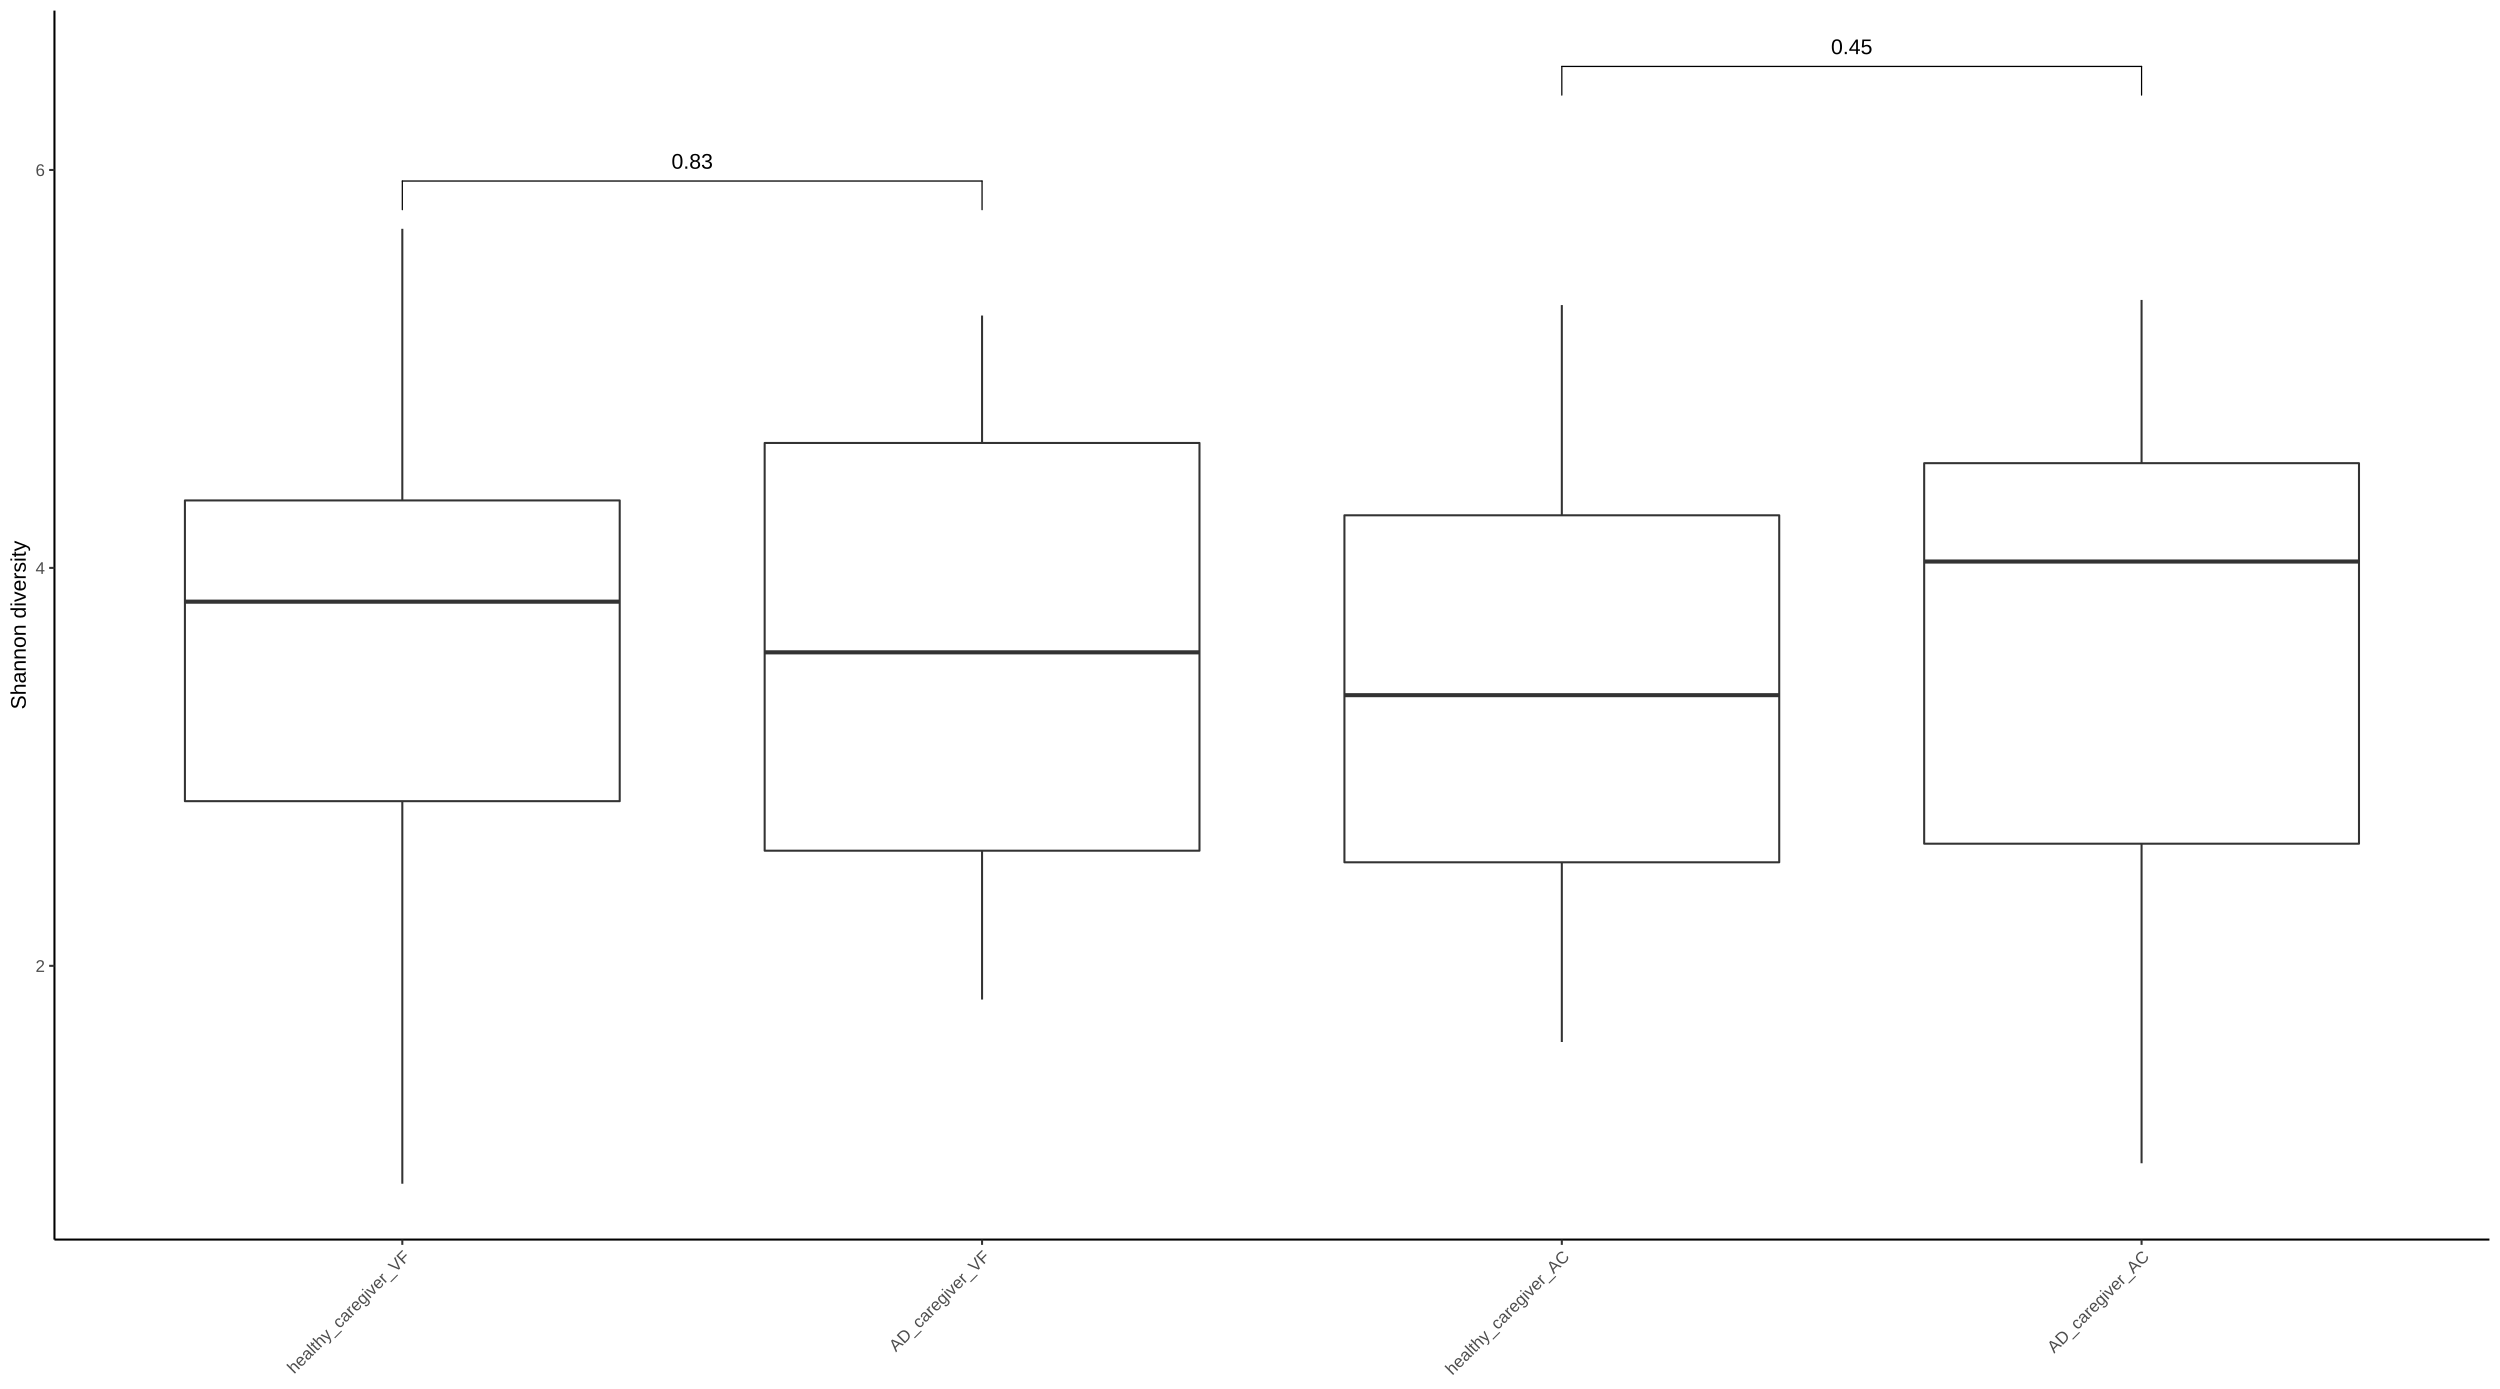
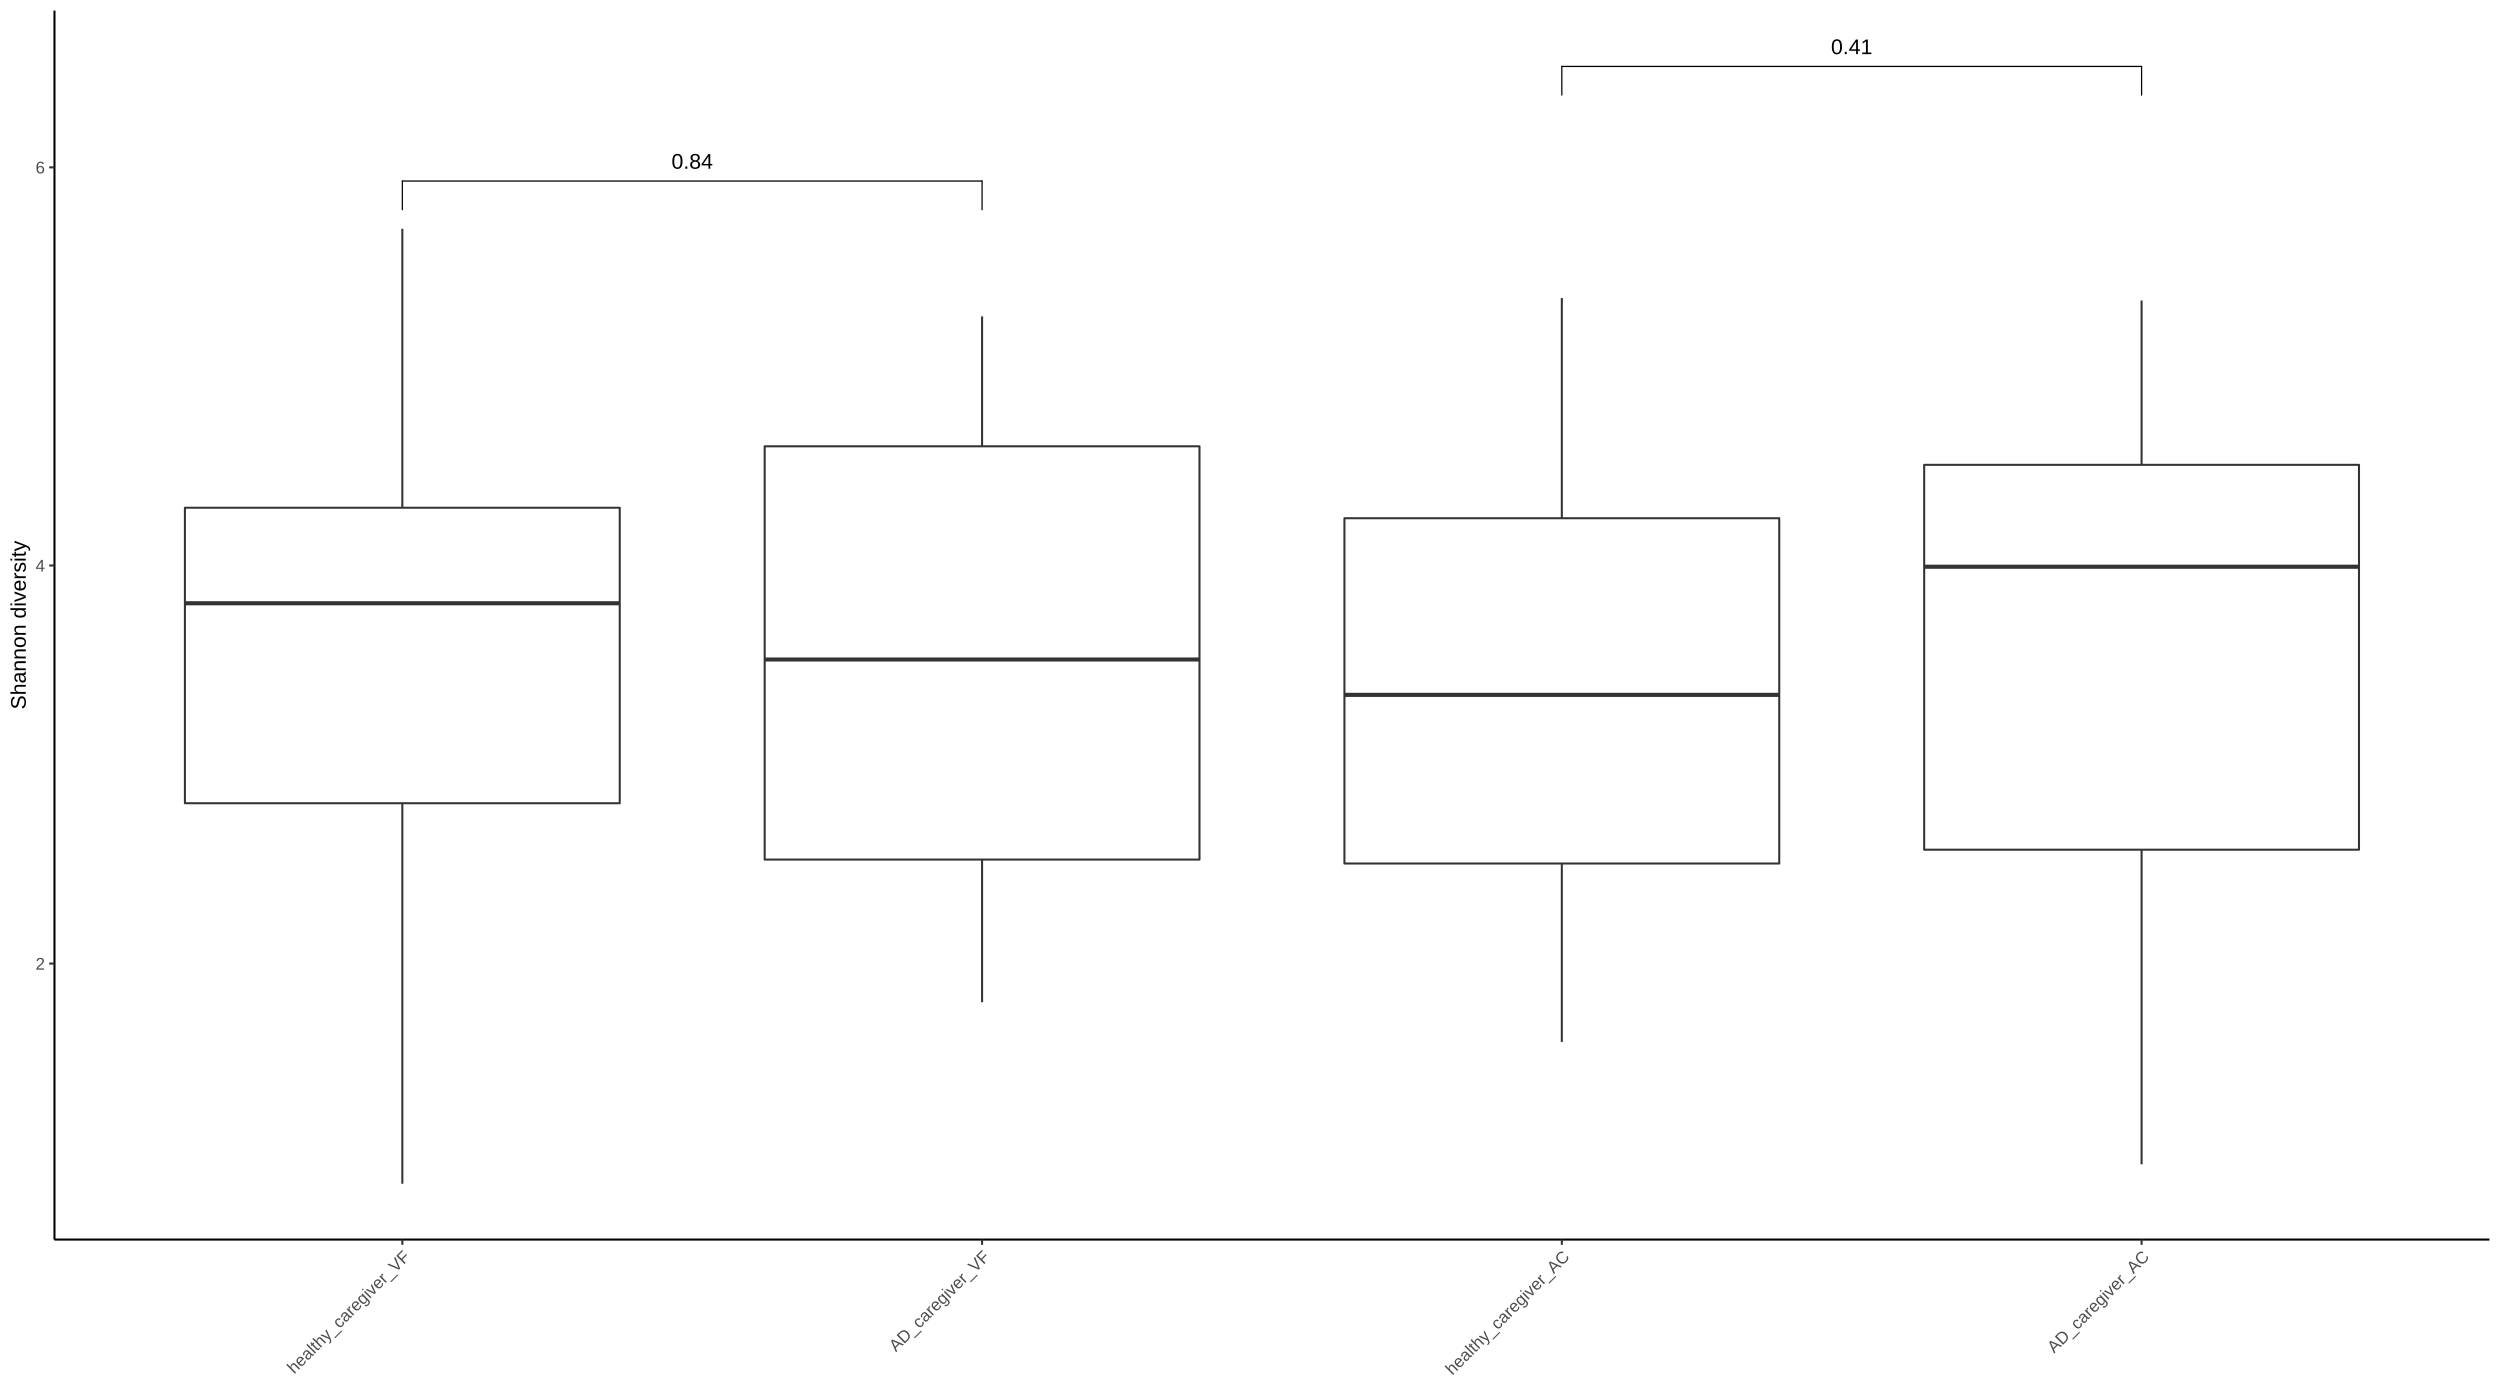
- <svg xmlns="http://www.w3.org/2000/svg" viewBox="0 0 1296.00 720.00">
+ <svg xmlns="http://www.w3.org/2000/svg" class="svglite" width="1296.00pt" height="720.00pt" viewBox="0 0 1296.00 720.00">
  <defs>
    <style type="text/css">
-     line, polyline, polygon, path, rect, circle {
+     .svglite line, .svglite polyline, .svglite polygon, .svglite path, .svglite rect, .svglite circle {
      fill: none;
      stroke: #000000;
      stroke-linecap: round;
      stroke-linejoin: round;
      stroke-miterlimit: 10.00;
    }
  </style>
  </defs>
  <rect width="100%" height="100%" style="stroke: none; fill: #FFFFFF;" />
-   <rect x="0" y="0.00" width="1296.00" height="720.00" style="stroke-width: 1.07; stroke: #FFFFFF; fill: #FFFFFF;" />
  <defs>
-     <clipPath id="cpMjguMjN8MTI5MC41Mnw2NDIuNjB8NS40OA==">
-       <rect x="28.23" y="5.48" width="1262.29" height="637.12" />
-     </clipPath>
-   </defs>
-   <rect x="28.23" y="5.48" width="1262.29" height="637.12" style="stroke-width: 1.07; stroke: none; fill: #FFFFFF;" clip-path="url(#cpMjguMjN8MTI5MC41Mnw2NDIuNjB8NS40OA==)" />
-   <line x1="208.56" y1="259.43" x2="208.56" y2="118.60" style="stroke-width: 1.07; stroke: #333333; stroke-linecap: butt;" clip-path="url(#cpMjguMjN8MTI5MC41Mnw2NDIuNjB8NS40OA==)" />
-   <line x1="208.56" y1="415.34" x2="208.56" y2="613.64" style="stroke-width: 1.07; stroke: #333333; stroke-linecap: butt;" clip-path="url(#cpMjguMjN8MTI5MC41Mnw2NDIuNjB8NS40OA==)" />
-   <polygon points="95.86,259.43 95.86,415.34 321.26,415.34 321.26,259.43 95.86,259.43 " style="stroke-width: 1.07; stroke: #333333; fill: #FFFFFF;" clip-path="url(#cpMjguMjN8MTI5MC41Mnw2NDIuNjB8NS40OA==)" />
-   <line x1="95.86" y1="311.90" x2="321.26" y2="311.90" style="stroke-width: 2.13; stroke: #333333; stroke-linecap: butt;" clip-path="url(#cpMjguMjN8MTI5MC41Mnw2NDIuNjB8NS40OA==)" />
-   <line x1="509.10" y1="229.63" x2="509.10" y2="163.58" style="stroke-width: 1.07; stroke: #333333; stroke-linecap: butt;" clip-path="url(#cpMjguMjN8MTI5MC41Mnw2NDIuNjB8NS40OA==)" />
-   <line x1="509.10" y1="441.00" x2="509.10" y2="518.16" style="stroke-width: 1.07; stroke: #333333; stroke-linecap: butt;" clip-path="url(#cpMjguMjN8MTI5MC41Mnw2NDIuNjB8NS40OA==)" />
-   <polygon points="396.40,229.63 396.40,441.00 621.81,441.00 621.81,229.63 396.40,229.63 " style="stroke-width: 1.07; stroke: #333333; fill: #FFFFFF;" clip-path="url(#cpMjguMjN8MTI5MC41Mnw2NDIuNjB8NS40OA==)" />
-   <line x1="396.40" y1="338.18" x2="621.81" y2="338.18" style="stroke-width: 2.13; stroke: #333333; stroke-linecap: butt;" clip-path="url(#cpMjguMjN8MTI5MC41Mnw2NDIuNjB8NS40OA==)" />
-   <line x1="809.65" y1="267.13" x2="809.65" y2="158.13" style="stroke-width: 1.07; stroke: #333333; stroke-linecap: butt;" clip-path="url(#cpMjguMjN8MTI5MC41Mnw2NDIuNjB8NS40OA==)" />
-   <line x1="809.65" y1="447.01" x2="809.65" y2="540.18" style="stroke-width: 1.07; stroke: #333333; stroke-linecap: butt;" clip-path="url(#cpMjguMjN8MTI5MC41Mnw2NDIuNjB8NS40OA==)" />
-   <polygon points="696.95,267.13 696.95,447.01 922.35,447.01 922.35,267.13 696.95,267.13 " style="stroke-width: 1.07; stroke: #333333; fill: #FFFFFF;" clip-path="url(#cpMjguMjN8MTI5MC41Mnw2NDIuNjB8NS40OA==)" />
-   <line x1="696.95" y1="360.37" x2="922.35" y2="360.37" style="stroke-width: 2.13; stroke: #333333; stroke-linecap: butt;" clip-path="url(#cpMjguMjN8MTI5MC41Mnw2NDIuNjB8NS40OA==)" />
-   <line x1="1110.19" y1="240.12" x2="1110.19" y2="155.48" style="stroke-width: 1.07; stroke: #333333; stroke-linecap: butt;" clip-path="url(#cpMjguMjN8MTI5MC41Mnw2NDIuNjB8NS40OA==)" />
-   <line x1="1110.19" y1="437.36" x2="1110.19" y2="603.02" style="stroke-width: 1.07; stroke: #333333; stroke-linecap: butt;" clip-path="url(#cpMjguMjN8MTI5MC41Mnw2NDIuNjB8NS40OA==)" />
-   <polygon points="997.49,240.12 997.49,437.36 1222.90,437.36 1222.90,240.12 997.49,240.12 " style="stroke-width: 1.07; stroke: #333333; fill: #FFFFFF;" clip-path="url(#cpMjguMjN8MTI5MC41Mnw2NDIuNjB8NS40OA==)" />
-   <line x1="997.49" y1="291.10" x2="1222.90" y2="291.10" style="stroke-width: 2.13; stroke: #333333; stroke-linecap: butt;" clip-path="url(#cpMjguMjN8MTI5MC41Mnw2NDIuNjB8NS40OA==)" />
-   <g clip-path="url(#cpMjguMjN8MTI5MC41Mnw2NDIuNjB8NS40OA==)">
-     <text x="949.18" y="28.07" style="font-size: 11.04px; font-family: Arial;" textLength="21.49px" lengthAdjust="spacingAndGlyphs">0.45</text>
-   </g>
-   <line x1="1110.19" y1="49.29" x2="1110.19" y2="34.44" style="stroke-width: 0.64;" clip-path="url(#cpMjguMjN8MTI5MC41Mnw2NDIuNjB8NS40OA==)" />
-   <line x1="1110.19" y1="34.44" x2="809.65" y2="34.44" style="stroke-width: 0.64;" clip-path="url(#cpMjguMjN8MTI5MC41Mnw2NDIuNjB8NS40OA==)" />
-   <line x1="809.65" y1="34.44" x2="809.65" y2="49.29" style="stroke-width: 0.64;" clip-path="url(#cpMjguMjN8MTI5MC41Mnw2NDIuNjB8NS40OA==)" />
-   <g clip-path="url(#cpMjguMjN8MTI5MC41Mnw2NDIuNjB8NS40OA==)">
-     <text x="348.09" y="87.47" style="font-size: 11.04px; font-family: Arial;" textLength="21.49px" lengthAdjust="spacingAndGlyphs">0.83</text>
-   </g>
-   <line x1="509.10" y1="108.70" x2="509.10" y2="93.85" style="stroke-width: 0.64;" clip-path="url(#cpMjguMjN8MTI5MC41Mnw2NDIuNjB8NS40OA==)" />
-   <line x1="509.10" y1="93.85" x2="208.56" y2="93.85" style="stroke-width: 0.64;" clip-path="url(#cpMjguMjN8MTI5MC41Mnw2NDIuNjB8NS40OA==)" />
-   <line x1="208.56" y1="93.85" x2="208.56" y2="108.70" style="stroke-width: 0.64;" clip-path="url(#cpMjguMjN8MTI5MC41Mnw2NDIuNjB8NS40OA==)" />
-   <defs>
-     <clipPath id="cpMC4wMHwxMjk2LjAwfDcyMC4wMHwwLjAw">
+     <clipPath id="cpMC4wMHwxMjk2LjAwfDAuMDB8NzIwLjAw">
      <rect x="0.00" y="0.00" width="1296.00" height="720.00" />
    </clipPath>
  </defs>
-   <polyline points="28.23,642.60 28.23,5.48 " style="stroke-width: 1.07; stroke-linecap: butt;" clip-path="url(#cpMC4wMHwxMjk2LjAwfDcyMC4wMHwwLjAw)" />
-   <g clip-path="url(#cpMC4wMHwxMjk2LjAwfDcyMC4wMHwwLjAw)">
-     <text x="18.41" y="503.84" style="font-size: 8.80px; fill: #4D4D4D; font-family: Arial;" textLength="4.89px" lengthAdjust="spacingAndGlyphs">2</text>
+   <g clip-path="url(#cpMC4wMHwxMjk2LjAwfDAuMDB8NzIwLjAw)">
+     <rect x="0" y="0.00" width="1296.00" height="720.00" style="stroke-width: 1.07; stroke: #FFFFFF; fill: #FFFFFF;" />
  </g>
-   <g clip-path="url(#cpMC4wMHwxMjk2LjAwfDcyMC4wMHwwLjAw)">
-     <text x="18.41" y="297.54" style="font-size: 8.80px; fill: #4D4D4D; font-family: Arial;" textLength="4.89px" lengthAdjust="spacingAndGlyphs">4</text>
+   <defs>
+     <clipPath id="cpMjguMjR8MTI5MC41Mnw1LjQ4fDY0Mi42MA==">
+       <rect x="28.24" y="5.48" width="1262.28" height="637.12" />
+     </clipPath>
+   </defs>
+   <g clip-path="url(#cpMjguMjR8MTI5MC41Mnw1LjQ4fDY0Mi42MA==)">
+     <rect x="28.24" y="5.48" width="1262.28" height="637.12" style="stroke-width: 1.07; stroke: none; fill: #FFFFFF;" />
+     <line x1="208.57" y1="263.21" x2="208.57" y2="118.60" style="stroke-width: 1.07; stroke: #333333; stroke-linecap: butt;" />
+     <line x1="208.57" y1="416.38" x2="208.57" y2="613.64" style="stroke-width: 1.07; stroke: #333333; stroke-linecap: butt;" />
+     <polygon points="95.86,263.21 95.86,416.38 321.27,416.38 321.27,263.21 95.86,263.21 " style="stroke-width: 1.07; stroke: #333333; fill: #FFFFFF;" />
+     <line x1="95.86" y1="312.73" x2="321.27" y2="312.73" style="stroke-width: 2.13; stroke: #333333; stroke-linecap: butt;" />
+     <line x1="509.11" y1="231.35" x2="509.11" y2="164.02" style="stroke-width: 1.07; stroke: #333333; stroke-linecap: butt;" />
+     <line x1="509.11" y1="445.61" x2="509.11" y2="519.54" style="stroke-width: 1.07; stroke: #333333; stroke-linecap: butt;" />
+     <polygon points="396.41,231.35 396.41,445.61 621.81,445.61 621.81,231.35 396.41,231.35 " style="stroke-width: 1.07; stroke: #333333; fill: #FFFFFF;" />
+     <line x1="396.41" y1="341.89" x2="621.81" y2="341.89" style="stroke-width: 2.13; stroke: #333333; stroke-linecap: butt;" />
+     <line x1="809.65" y1="268.65" x2="809.65" y2="154.47" style="stroke-width: 1.07; stroke: #333333; stroke-linecap: butt;" />
+     <line x1="809.65" y1="447.64" x2="809.65" y2="540.15" style="stroke-width: 1.07; stroke: #333333; stroke-linecap: butt;" />
+     <polygon points="696.95,268.65 696.95,447.64 922.36,447.64 922.36,268.65 696.95,268.65 " style="stroke-width: 1.07; stroke: #333333; fill: #FFFFFF;" />
+     <line x1="696.95" y1="360.22" x2="922.36" y2="360.22" style="stroke-width: 2.13; stroke: #333333; stroke-linecap: butt;" />
+     <line x1="1110.20" y1="240.98" x2="1110.20" y2="155.77" style="stroke-width: 1.07; stroke: #333333; stroke-linecap: butt;" />
+     <line x1="1110.20" y1="440.49" x2="1110.20" y2="603.60" style="stroke-width: 1.07; stroke: #333333; stroke-linecap: butt;" />
+     <polygon points="997.49,240.98 997.49,440.49 1222.90,440.49 1222.90,240.98 997.49,240.98 " style="stroke-width: 1.07; stroke: #333333; fill: #FFFFFF;" />
+     <line x1="997.49" y1="293.80" x2="1222.90" y2="293.80" style="stroke-width: 2.13; stroke: #333333; stroke-linecap: butt;" />
+     <text x="959.92" y="28.07" text-anchor="middle" style="font-size: 11.04px; font-family: Arial;" textLength="21.47px" lengthAdjust="spacingAndGlyphs">0.41</text>
+     <line x1="1110.20" y1="49.29" x2="1110.20" y2="34.44" style="stroke-width: 0.64;" />
+     <line x1="1110.20" y1="34.44" x2="809.65" y2="34.44" style="stroke-width: 0.64;" />
+     <line x1="809.65" y1="34.44" x2="809.65" y2="49.29" style="stroke-width: 0.64;" />
+     <text x="358.84" y="87.47" text-anchor="middle" style="font-size: 11.04px; font-family: Arial;" textLength="21.47px" lengthAdjust="spacingAndGlyphs">0.84</text>
+     <line x1="509.11" y1="108.70" x2="509.11" y2="93.84" style="stroke-width: 0.64;" />
+     <line x1="509.11" y1="93.84" x2="208.57" y2="93.84" style="stroke-width: 0.64;" />
+     <line x1="208.57" y1="93.84" x2="208.57" y2="108.70" style="stroke-width: 0.64;" />
  </g>
-   <g clip-path="url(#cpMC4wMHwxMjk2LjAwfDcyMC4wMHwwLjAw)">
-     <text x="18.41" y="91.25" style="font-size: 8.80px; fill: #4D4D4D; font-family: Arial;" textLength="4.89px" lengthAdjust="spacingAndGlyphs">6</text>
-   </g>
-   <polyline points="25.49,500.69 28.23,500.69 " style="stroke-width: 1.07; stroke: #333333; stroke-linecap: butt;" clip-path="url(#cpMC4wMHwxMjk2LjAwfDcyMC4wMHwwLjAw)" />
-   <polyline points="25.49,294.40 28.23,294.40 " style="stroke-width: 1.07; stroke: #333333; stroke-linecap: butt;" clip-path="url(#cpMC4wMHwxMjk2LjAwfDcyMC4wMHwwLjAw)" />
-   <polyline points="25.49,88.10 28.23,88.10 " style="stroke-width: 1.07; stroke: #333333; stroke-linecap: butt;" clip-path="url(#cpMC4wMHwxMjk2LjAwfDcyMC4wMHwwLjAw)" />
-   <polyline points="28.23,642.60 1290.52,642.60 " style="stroke-width: 1.07; stroke-linecap: butt;" clip-path="url(#cpMC4wMHwxMjk2LjAwfDcyMC4wMHwwLjAw)" />
-   <polyline points="208.56,645.34 208.56,642.60 " style="stroke-width: 1.07; stroke: #333333; stroke-linecap: butt;" clip-path="url(#cpMC4wMHwxMjk2LjAwfDcyMC4wMHwwLjAw)" />
-   <polyline points="509.10,645.34 509.10,642.60 " style="stroke-width: 1.07; stroke: #333333; stroke-linecap: butt;" clip-path="url(#cpMC4wMHwxMjk2LjAwfDcyMC4wMHwwLjAw)" />
-   <polyline points="809.65,645.34 809.65,642.60 " style="stroke-width: 1.07; stroke: #333333; stroke-linecap: butt;" clip-path="url(#cpMC4wMHwxMjk2LjAwfDcyMC4wMHwwLjAw)" />
-   <polyline points="1110.19,645.34 1110.19,642.60 " style="stroke-width: 1.07; stroke: #333333; stroke-linecap: butt;" clip-path="url(#cpMC4wMHwxMjk2LjAwfDcyMC4wMHwwLjAw)" />
-   <g clip-path="url(#cpMC4wMHwxMjk2LjAwfDcyMC4wMHwwLjAw)">
-     <text transform="translate(152.48,712.52) rotate(-45)" style="font-size: 8.80px; fill: #4D4D4D; font-family: Arial;" textLength="85.60px" lengthAdjust="spacingAndGlyphs">healthy_caregiver_VF</text>
-   </g>
-   <g clip-path="url(#cpMC4wMHwxMjk2LjAwfDcyMC4wMHwwLjAw)">
-     <text transform="translate(464.45,701.10) rotate(-45)" style="font-size: 8.80px; fill: #4D4D4D; font-family: Arial;" textLength="69.45px" lengthAdjust="spacingAndGlyphs">AD_caregiver_VF</text>
-   </g>
-   <g clip-path="url(#cpMC4wMHwxMjk2LjAwfDcyMC4wMHwwLjAw)">
-     <text transform="translate(752.88,713.21) rotate(-45)" style="font-size: 8.80px; fill: #4D4D4D; font-family: Arial;" textLength="86.58px" lengthAdjust="spacingAndGlyphs">healthy_caregiver_AC</text>
-   </g>
-   <g clip-path="url(#cpMC4wMHwxMjk2LjAwfDcyMC4wMHwwLjAw)">
-     <text transform="translate(1064.85,701.79) rotate(-45)" style="font-size: 8.80px; fill: #4D4D4D; font-family: Arial;" textLength="70.43px" lengthAdjust="spacingAndGlyphs">AD_caregiver_AC</text>
-   </g>
-   <g clip-path="url(#cpMC4wMHwxMjk2LjAwfDcyMC4wMHwwLjAw)">
-     <text transform="translate(13.35,367.76) rotate(-90)" style="font-size: 11.00px; font-family: Arial;" textLength="87.44px" lengthAdjust="spacingAndGlyphs">Shannon diversity</text>
+   <g clip-path="url(#cpMC4wMHwxMjk2LjAwfDAuMDB8NzIwLjAw)">
+     <polyline points="28.24,642.60 28.24,5.48 " style="stroke-width: 1.07; stroke-linecap: butt;" />
+     <text x="23.31" y="502.67" text-anchor="end" style="font-size: 8.80px; fill: #4D4D4D; font-family: Arial;" textLength="4.90px" lengthAdjust="spacingAndGlyphs">2</text>
+     <text x="23.31" y="296.29" text-anchor="end" style="font-size: 8.80px; fill: #4D4D4D; font-family: Arial;" textLength="4.90px" lengthAdjust="spacingAndGlyphs">4</text>
+     <text x="23.31" y="89.91" text-anchor="end" style="font-size: 8.80px; fill: #4D4D4D; font-family: Arial;" textLength="4.90px" lengthAdjust="spacingAndGlyphs">6</text>
+     <polyline points="25.50,499.52 28.24,499.52 " style="stroke-width: 1.07; stroke: #333333; stroke-linecap: butt;" />
+     <polyline points="25.50,293.14 28.24,293.14 " style="stroke-width: 1.07; stroke: #333333; stroke-linecap: butt;" />
+     <polyline points="25.50,86.76 28.24,86.76 " style="stroke-width: 1.07; stroke: #333333; stroke-linecap: butt;" />
+     <polyline points="28.24,642.60 1290.52,642.60 " style="stroke-width: 1.07; stroke-linecap: butt;" />
+     <polyline points="208.57,645.34 208.57,642.60 " style="stroke-width: 1.07; stroke: #333333; stroke-linecap: butt;" />
+     <polyline points="509.11,645.34 509.11,642.60 " style="stroke-width: 1.07; stroke: #333333; stroke-linecap: butt;" />
+     <polyline points="809.65,645.34 809.65,642.60 " style="stroke-width: 1.07; stroke: #333333; stroke-linecap: butt;" />
+     <polyline points="1110.20,645.34 1110.20,642.60 " style="stroke-width: 1.07; stroke: #333333; stroke-linecap: butt;" />
+     <text transform="translate(213.02,651.99) rotate(-45)" text-anchor="end" style="font-size: 8.80px; fill: #4D4D4D; font-family: Arial;" textLength="85.61px" lengthAdjust="spacingAndGlyphs">healthy_caregiver_VF</text>
+     <text transform="translate(513.56,651.99) rotate(-45)" text-anchor="end" style="font-size: 8.80px; fill: #4D4D4D; font-family: Arial;" textLength="69.44px" lengthAdjust="spacingAndGlyphs">AD_caregiver_VF</text>
+     <text transform="translate(814.11,651.99) rotate(-45)" text-anchor="end" style="font-size: 8.80px; fill: #4D4D4D; font-family: Arial;" textLength="86.59px" lengthAdjust="spacingAndGlyphs">healthy_caregiver_AC</text>
+     <text transform="translate(1114.65,651.99) rotate(-45)" text-anchor="end" style="font-size: 8.80px; fill: #4D4D4D; font-family: Arial;" textLength="70.42px" lengthAdjust="spacingAndGlyphs">AD_caregiver_AC</text>
+     <text transform="translate(13.36,324.04) rotate(-90)" text-anchor="middle" style="font-size: 11.00px; font-family: Arial;" textLength="87.47px" lengthAdjust="spacingAndGlyphs">Shannon diversity</text>
  </g>
</svg>
